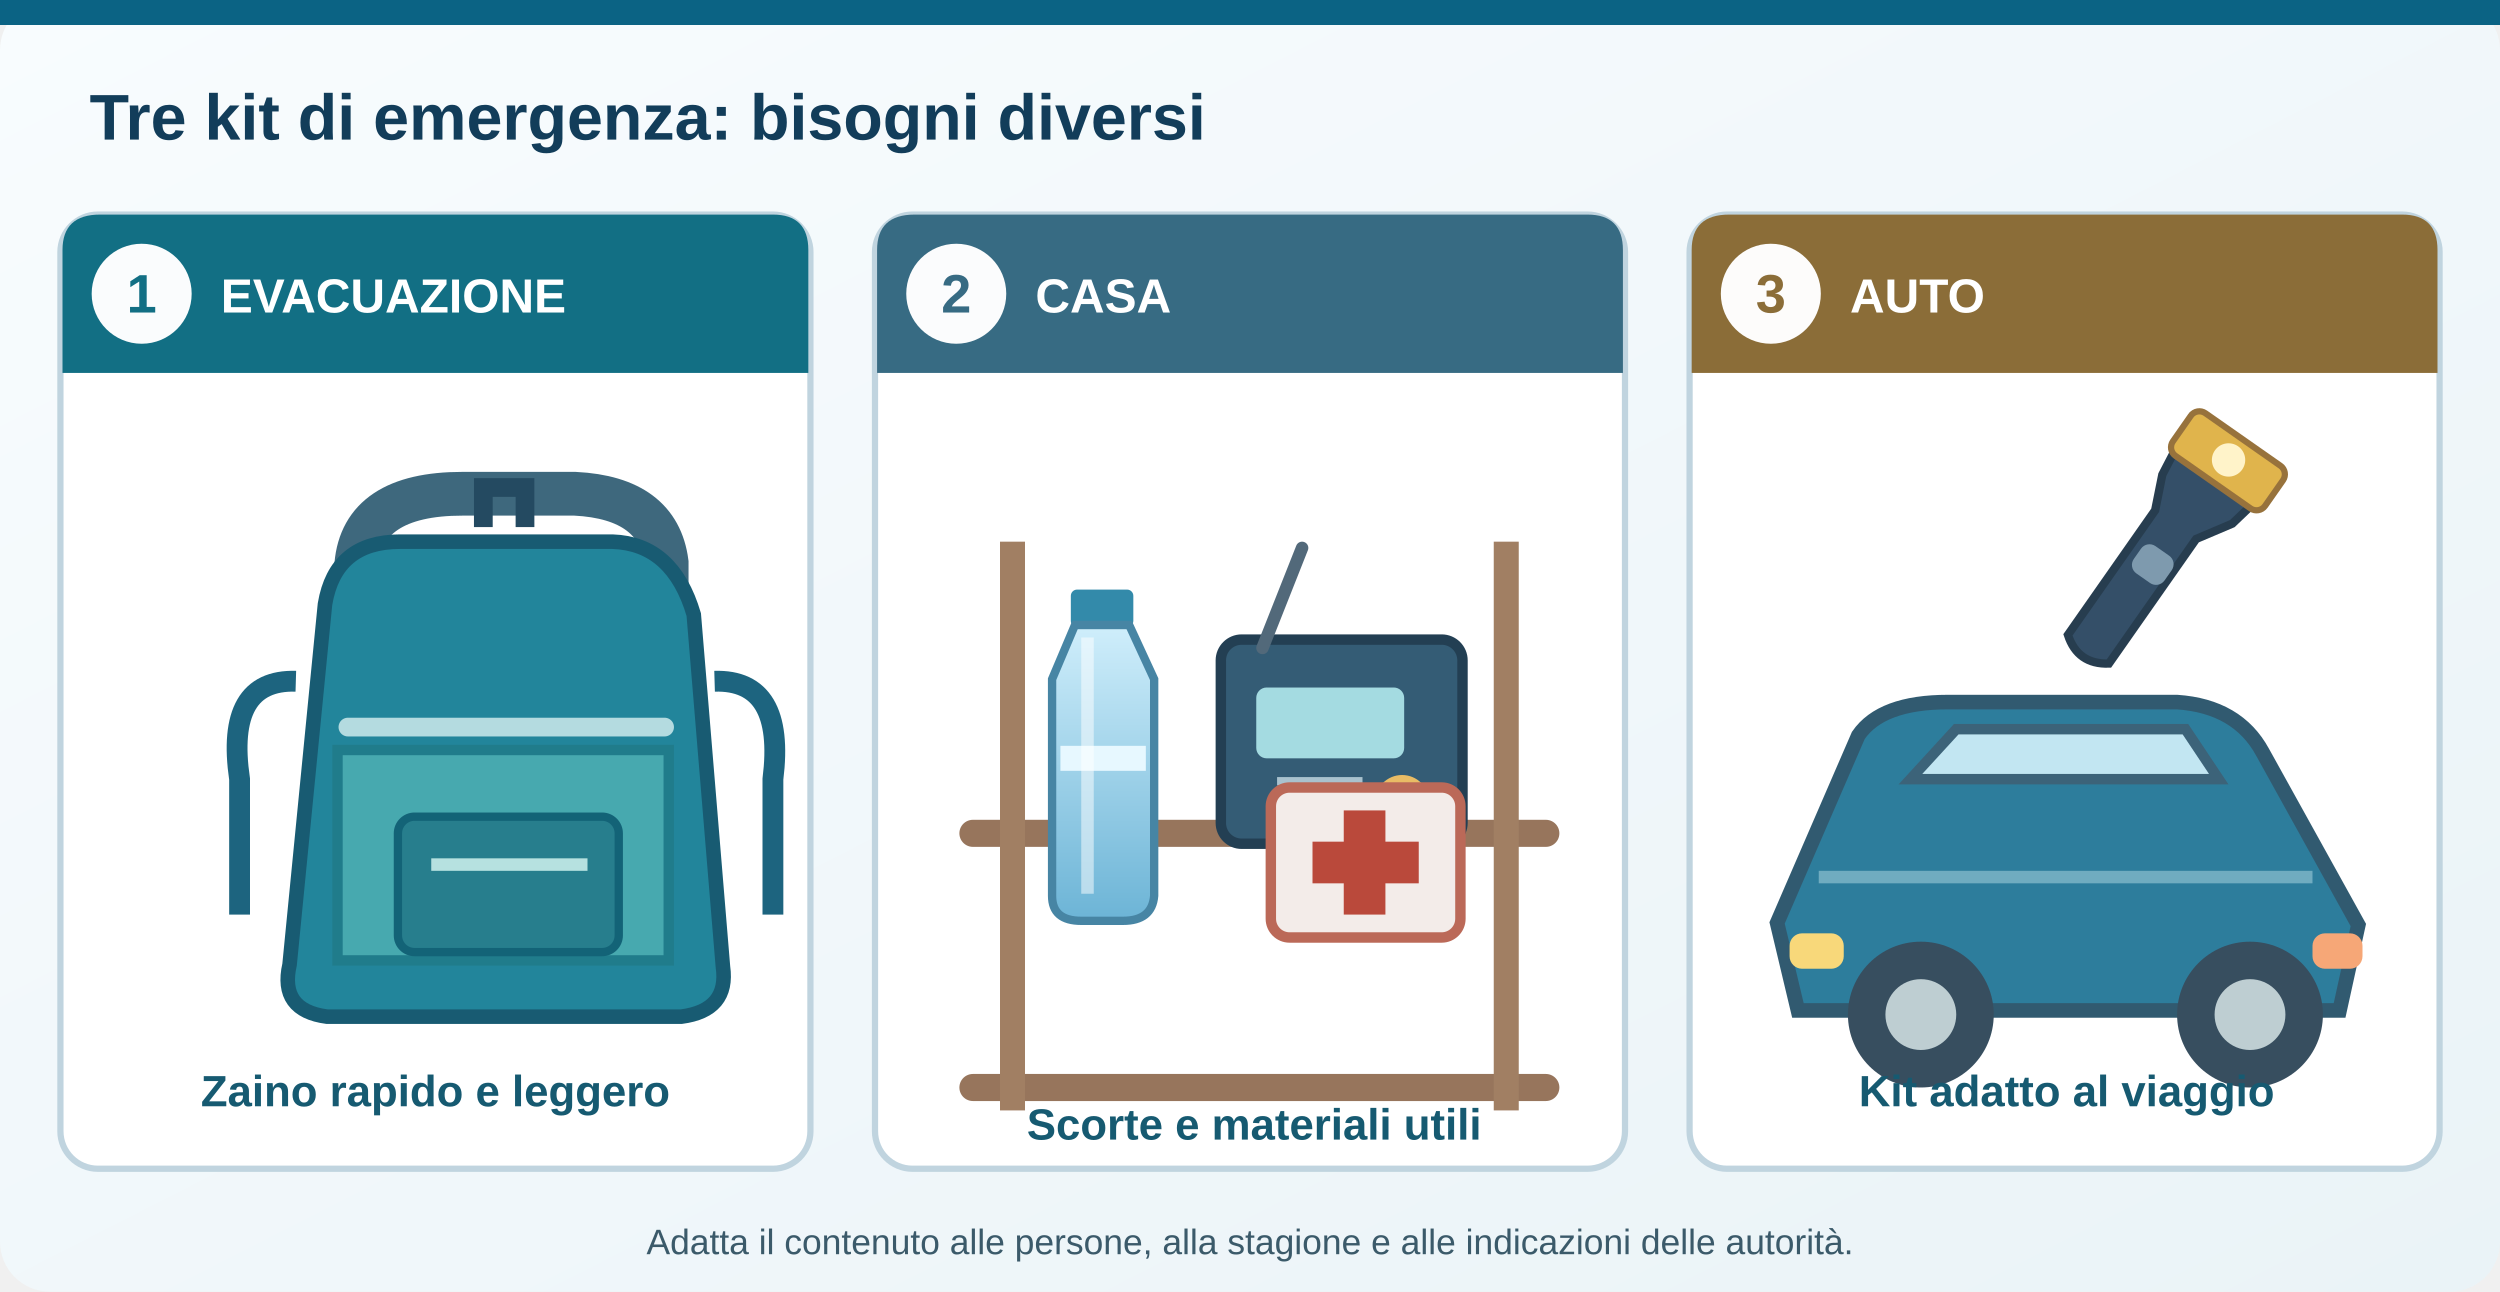
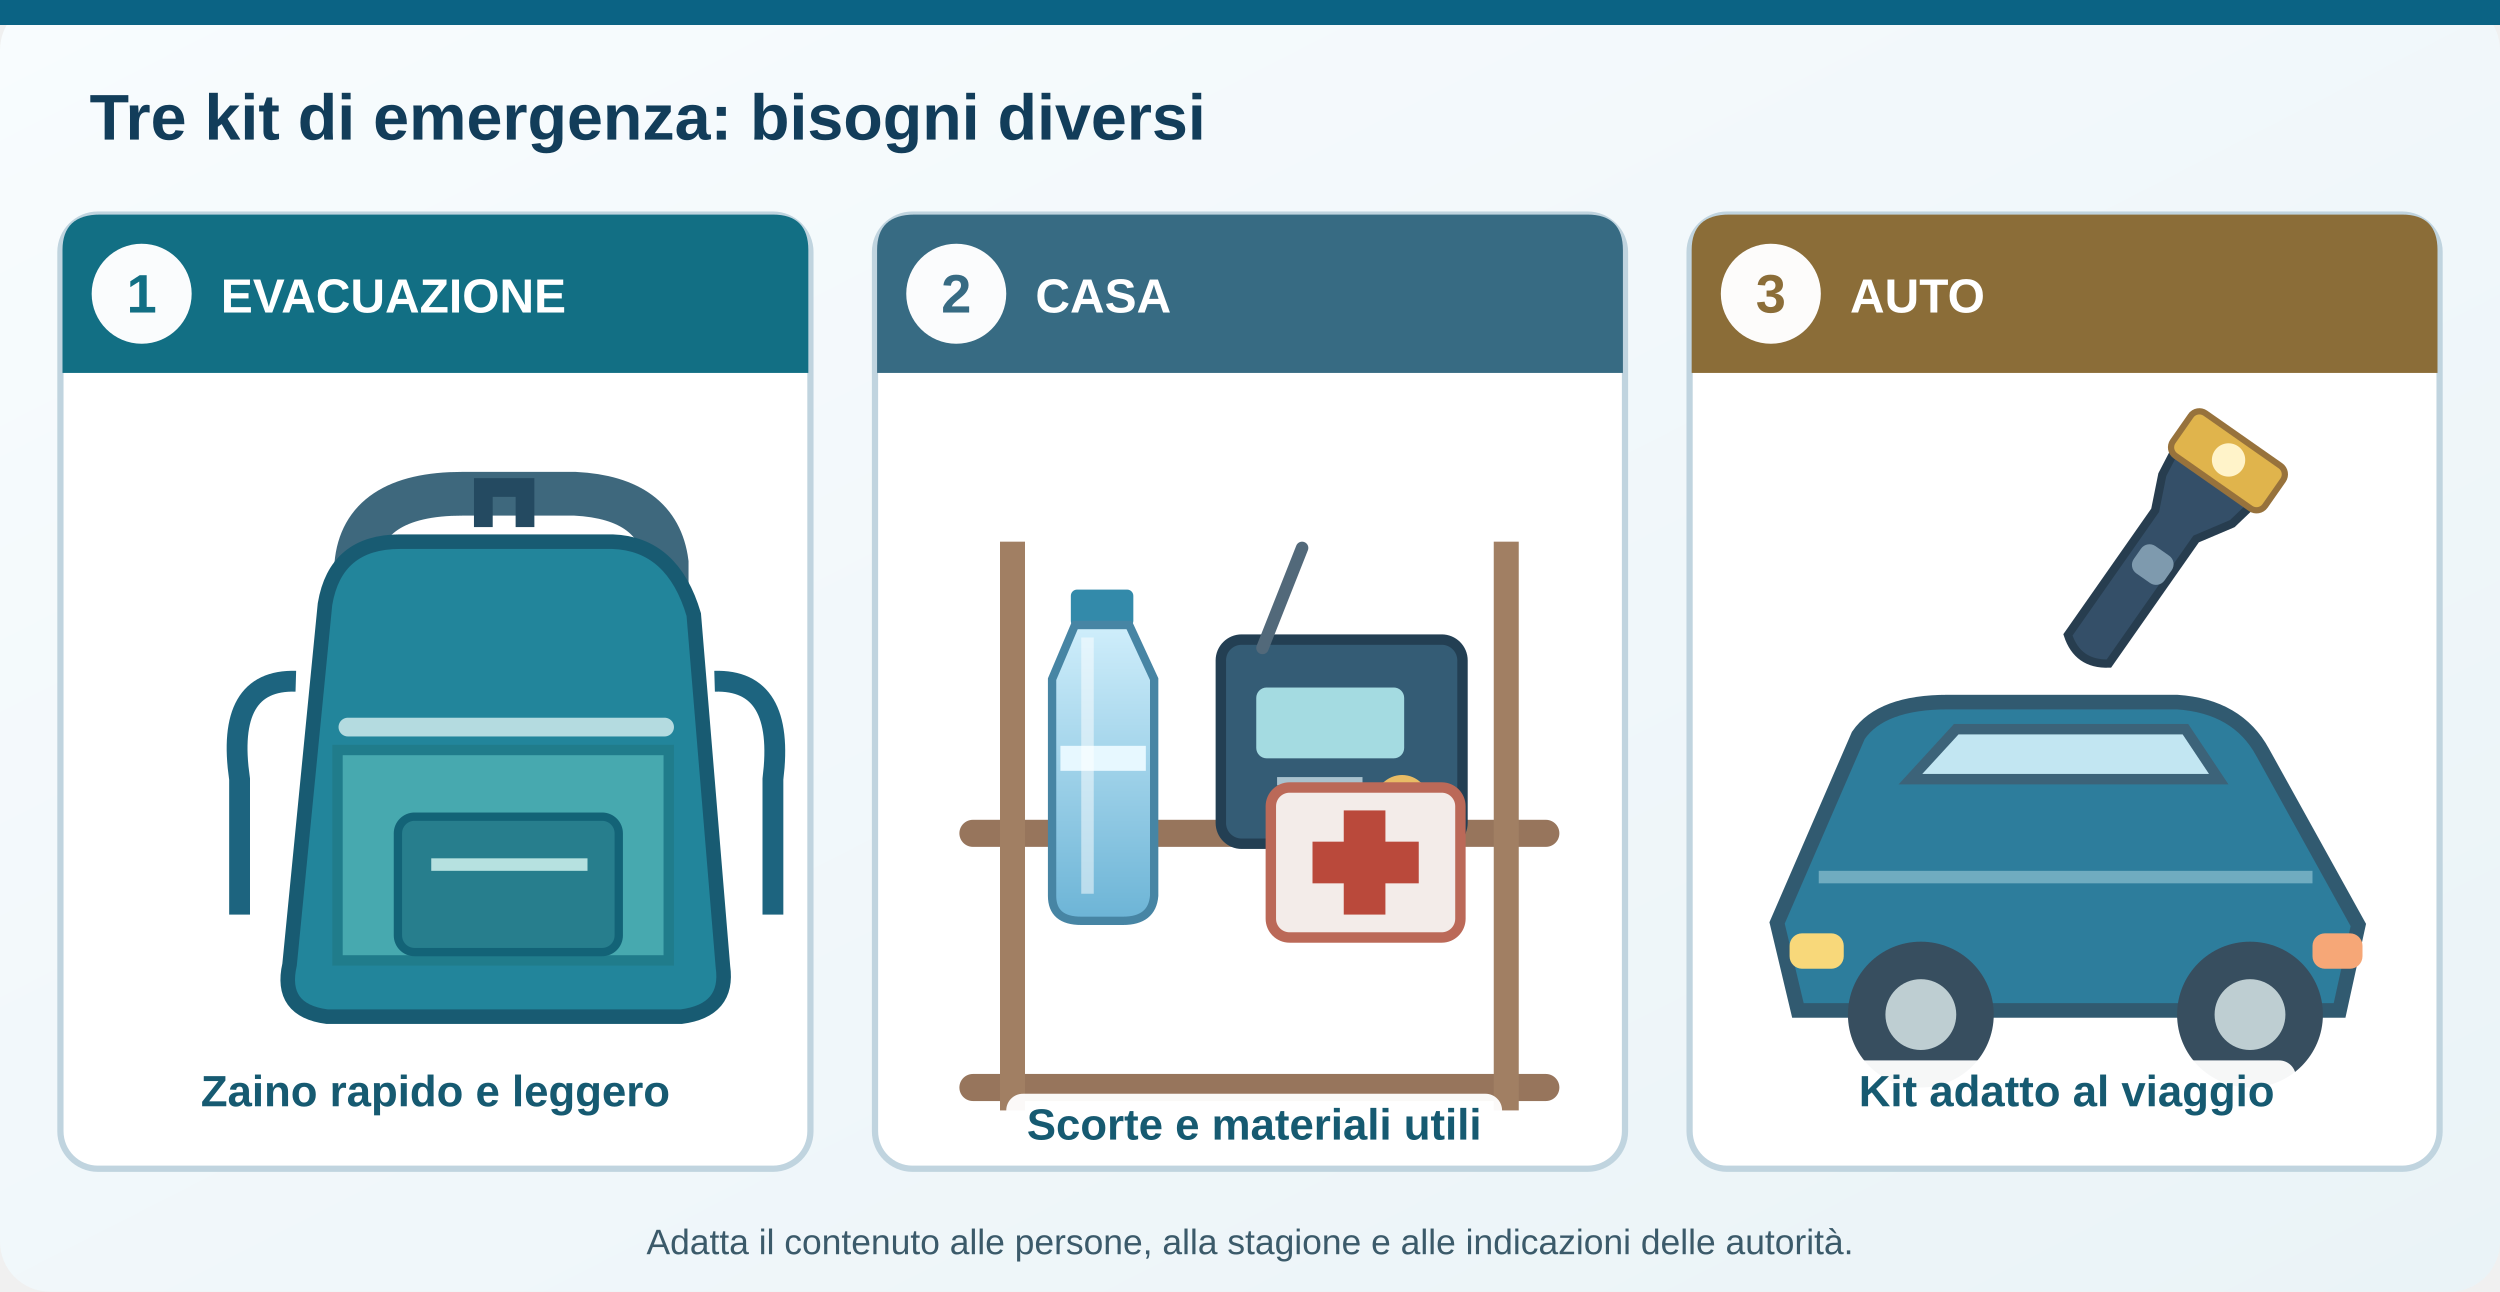
<svg xmlns="http://www.w3.org/2000/svg" width="1200" height="620" viewBox="0 0 1200 620" role="img" aria-labelledby="tit desc">
  <defs>
    <linearGradient id="paper" x1="0" x2="1" y1="0" y2="1">
      <stop stop-color="#f8fcfe" />
      <stop offset="1" stop-color="#eaf3f7" />
    </linearGradient>
    <linearGradient id="water" x1="0" x2="0" y1="0" y2="1">
      <stop stop-color="#cfeefb" />
      <stop offset="1" stop-color="#6cb4d6" />
    </linearGradient>
  </defs>
  <rect width="1200" height="620" rx="24" fill="url(#paper)" />
  <rect y="0" width="1200" height="12" fill="#0b6384" />
  <text x="43" y="67" font-family="Arial,sans-serif" fill="#123d5a" font-weight="700" font-size="31" text-anchor="start">Tre kit di emergenza: bisogni diversi</text>
  <rect x="29" y="103" width="360" height="458" rx="18" fill="#fff" stroke="#c0d4df" stroke-width="3" />
  <path d="M30 120 Q30 103 48 103 H371 Q388 103 388 120 V179 H30Z" fill="#126f84" />
  <circle cx="68" cy="141" r="24" fill="white" opacity=".98" />
  <text x="68" y="150" font-family="Arial,sans-serif" fill="#126f84" font-weight="700" font-size="26" text-anchor="middle">1</text>
  <text x="106" y="150" font-family="Arial,sans-serif" fill="white" font-weight="700" font-size="23" text-anchor="start">EVACUAZIONE</text>
  <rect x="420" y="103" width="360" height="458" rx="18" fill="#fff" stroke="#c0d4df" stroke-width="3" />
  <path d="M421 120 Q421 103 439 103 H762 Q779 103 779 120 V179 H421Z" fill="#376b83" />
  <circle cx="459" cy="141" r="24" fill="white" opacity=".98" />
  <text x="459" y="150" font-family="Arial,sans-serif" fill="#376b83" font-weight="700" font-size="26" text-anchor="middle">2</text>
  <text x="497" y="150" font-family="Arial,sans-serif" fill="white" font-weight="700" font-size="23" text-anchor="start">CASA</text>
  <rect x="811" y="103" width="360" height="458" rx="18" fill="#fff" stroke="#c0d4df" stroke-width="3" />
  <path d="M812 120 Q812 103 830 103 H1153 Q1170 103 1170 120 V179 H812Z" fill="#8b6d38" />
  <circle cx="850" cy="141" r="24" fill="white" opacity=".98" />
  <text x="850" y="150" font-family="Arial,sans-serif" fill="#8b6d38" font-weight="700" font-size="26" text-anchor="middle">3</text>
  <text x="888" y="150" font-family="Arial,sans-serif" fill="white" font-weight="700" font-size="23" text-anchor="start">AUTO</text>
  <g transform="translate(139 225)">
    <path d="M32 79 V46 Q35 12 83 12 H137 Q177 14 181 45 V79" fill="none" stroke="#3e687d" stroke-width="21" />
    <path d="M17 65 Q22 35 53 35 H155 Q184 36 194 70 L208 239 Q211 260 188 263 H18 Q-5 260 0 238Z" fill="#22859b" stroke="#185b72" stroke-width="7" />
    <path d="M23 135 H182 V236 H23Z" fill="#47a9af" stroke="#207c8b" stroke-width="5" />
    <path d="M28 124 H180" stroke="#b4dbe0" stroke-width="9" stroke-linecap="round" />
    <rect x="52" y="167" width="106" height="65" rx="8" fill="#277e8d" stroke="#136377" stroke-width="4" />
    <path d="M68 190 H143" stroke="#b6e1e0" stroke-width="6" />
    <path d="M93 28 V9 H113 V28" stroke="#244a61" stroke-width="9" fill="none" />
    <path d="M3 102 Q-31 101 -24 149 V214 M204 102 Q238 101 232 149 V214" stroke="#1d647f" stroke-width="10" fill="none" />
  </g>
  <path d="M467 400 H742 M467 522 H742" stroke="#97755c" stroke-width="13" stroke-linecap="round" />
  <path d="M486 260 V533 M723 260 V533" stroke="#a17f63" stroke-width="12" />
  <g transform="translate(497 281)">
    <rect x="17" y="2" width="30" height="18" rx="3" fill="#338aaa" />
    <path d="M19 19 H45 L57 45 V149 Q56 161 42 161 H22 Q8 161 8 149 V45Z" fill="url(#water)" stroke="#4785a4" stroke-width="4" />
    <path d="M12 83 H53" stroke="#e7f8ff" stroke-width="12" />
    <path d="M25 25 V148" stroke="white" opacity=".5" stroke-width="6" />
  </g>
  <g transform="translate(586 274)">
    <rect x="0" y="33" width="116" height="98" rx="10" fill="#345c75" stroke="#233f53" stroke-width="5" />
    <path d="M20 37 L39 -11" stroke="#52697a" stroke-width="6" stroke-linecap="round" />
    <rect x="17" y="56" width="71" height="34" rx="5" fill="#a4dbe1" />
    <circle cx="87" cy="111" r="13" fill="#e9bc65" />
    <path d="M27 101 H68" stroke="#a9c2ce" stroke-width="4" />
  </g>
  <g transform="translate(610 378)">
    <rect x="0" y="0" width="91" height="72" rx="9" fill="#f3ece9" stroke="#bb6958" stroke-width="5" />
    <rect x="35" y="11" width="20" height="50" fill="#ba493b" />
    <rect x="20" y="26" width="51" height="20" fill="#ba493b" />
  </g>
  <g transform="translate(833 262)">
    <path d="M20 181 L59 91 Q70 75 102 75 H212 Q241 77 253 99 L299 182 L290 223 H30Z" fill="#2d7d9c" stroke="#315a70" stroke-width="7" />
    <path d="M84 112 L106 88 H216 L232 112Z" fill="#c2e6f2" stroke="#3c6379" stroke-width="5" />
    <path d="M40 159 H277" stroke="#70acc0" stroke-width="6" />
    <circle cx="89" cy="225" r="35" fill="#374e5f" />
    <circle cx="247" cy="225" r="35" fill="#374e5f" />
    <circle cx="89" cy="225" r="17" fill="#beced2" />
    <circle cx="247" cy="225" r="17" fill="#beced2" />
    <rect x="26" y="186" width="26" height="17" rx="6" fill="#f8d87a" />
    <rect x="277" y="186" width="24" height="17" rx="6" fill="#f6a777" />
  </g>
  <g transform="translate(990 200) rotate(35 43 61)">
    <path d="M24 1 H75 L69 31 L59 47 V120 Q47 129 35 120 V47 L28 31Z" fill="#344f68" stroke="#273d4f" stroke-width="4" />
    <rect x="23" y="-5" width="54" height="25" rx="5" fill="#e0b44c" stroke="#97723c" stroke-width="3" />
    <circle cx="50" cy="7" r="8" fill="#fff3c9" />
    <rect x="40" y="61" width="18" height="16" rx="5" fill="#7e9aae" />
  </g>
+   <rect class="targhetta" x="86" y="509" width="245" height="30" rx="8" fill="#ffffff" fill-opacity=".95" />
  <text x="209" y="531" font-family="Arial,sans-serif" fill="#165a71" font-weight="700" font-size="21" text-anchor="middle">Zaino rapido e leggero</text>
+   <rect class="targhetta" x="483" y="525" width="238" height="29" rx="8" fill="#ffffff" fill-opacity=".95" />
  <text x="602" y="547" font-family="Arial,sans-serif" fill="#165a71" font-weight="700" font-size="21" text-anchor="middle">Scorte e materiali utili</text>
+   <rect class="targhetta" x="882" y="509" width="220" height="30" rx="8" fill="#ffffff" fill-opacity=".95" />
  <text x="992" y="531" font-family="Arial,sans-serif" fill="#165a71" font-weight="700" font-size="21" text-anchor="middle">Kit adatto al viaggio</text>
  <text x="600" y="602" font-family="Arial,sans-serif" fill="#3b5a6a" font-weight="400" font-size="17" text-anchor="middle">Adatta il contenuto alle persone, alla stagione e alle indicazioni delle autorità.</text>
</svg>
